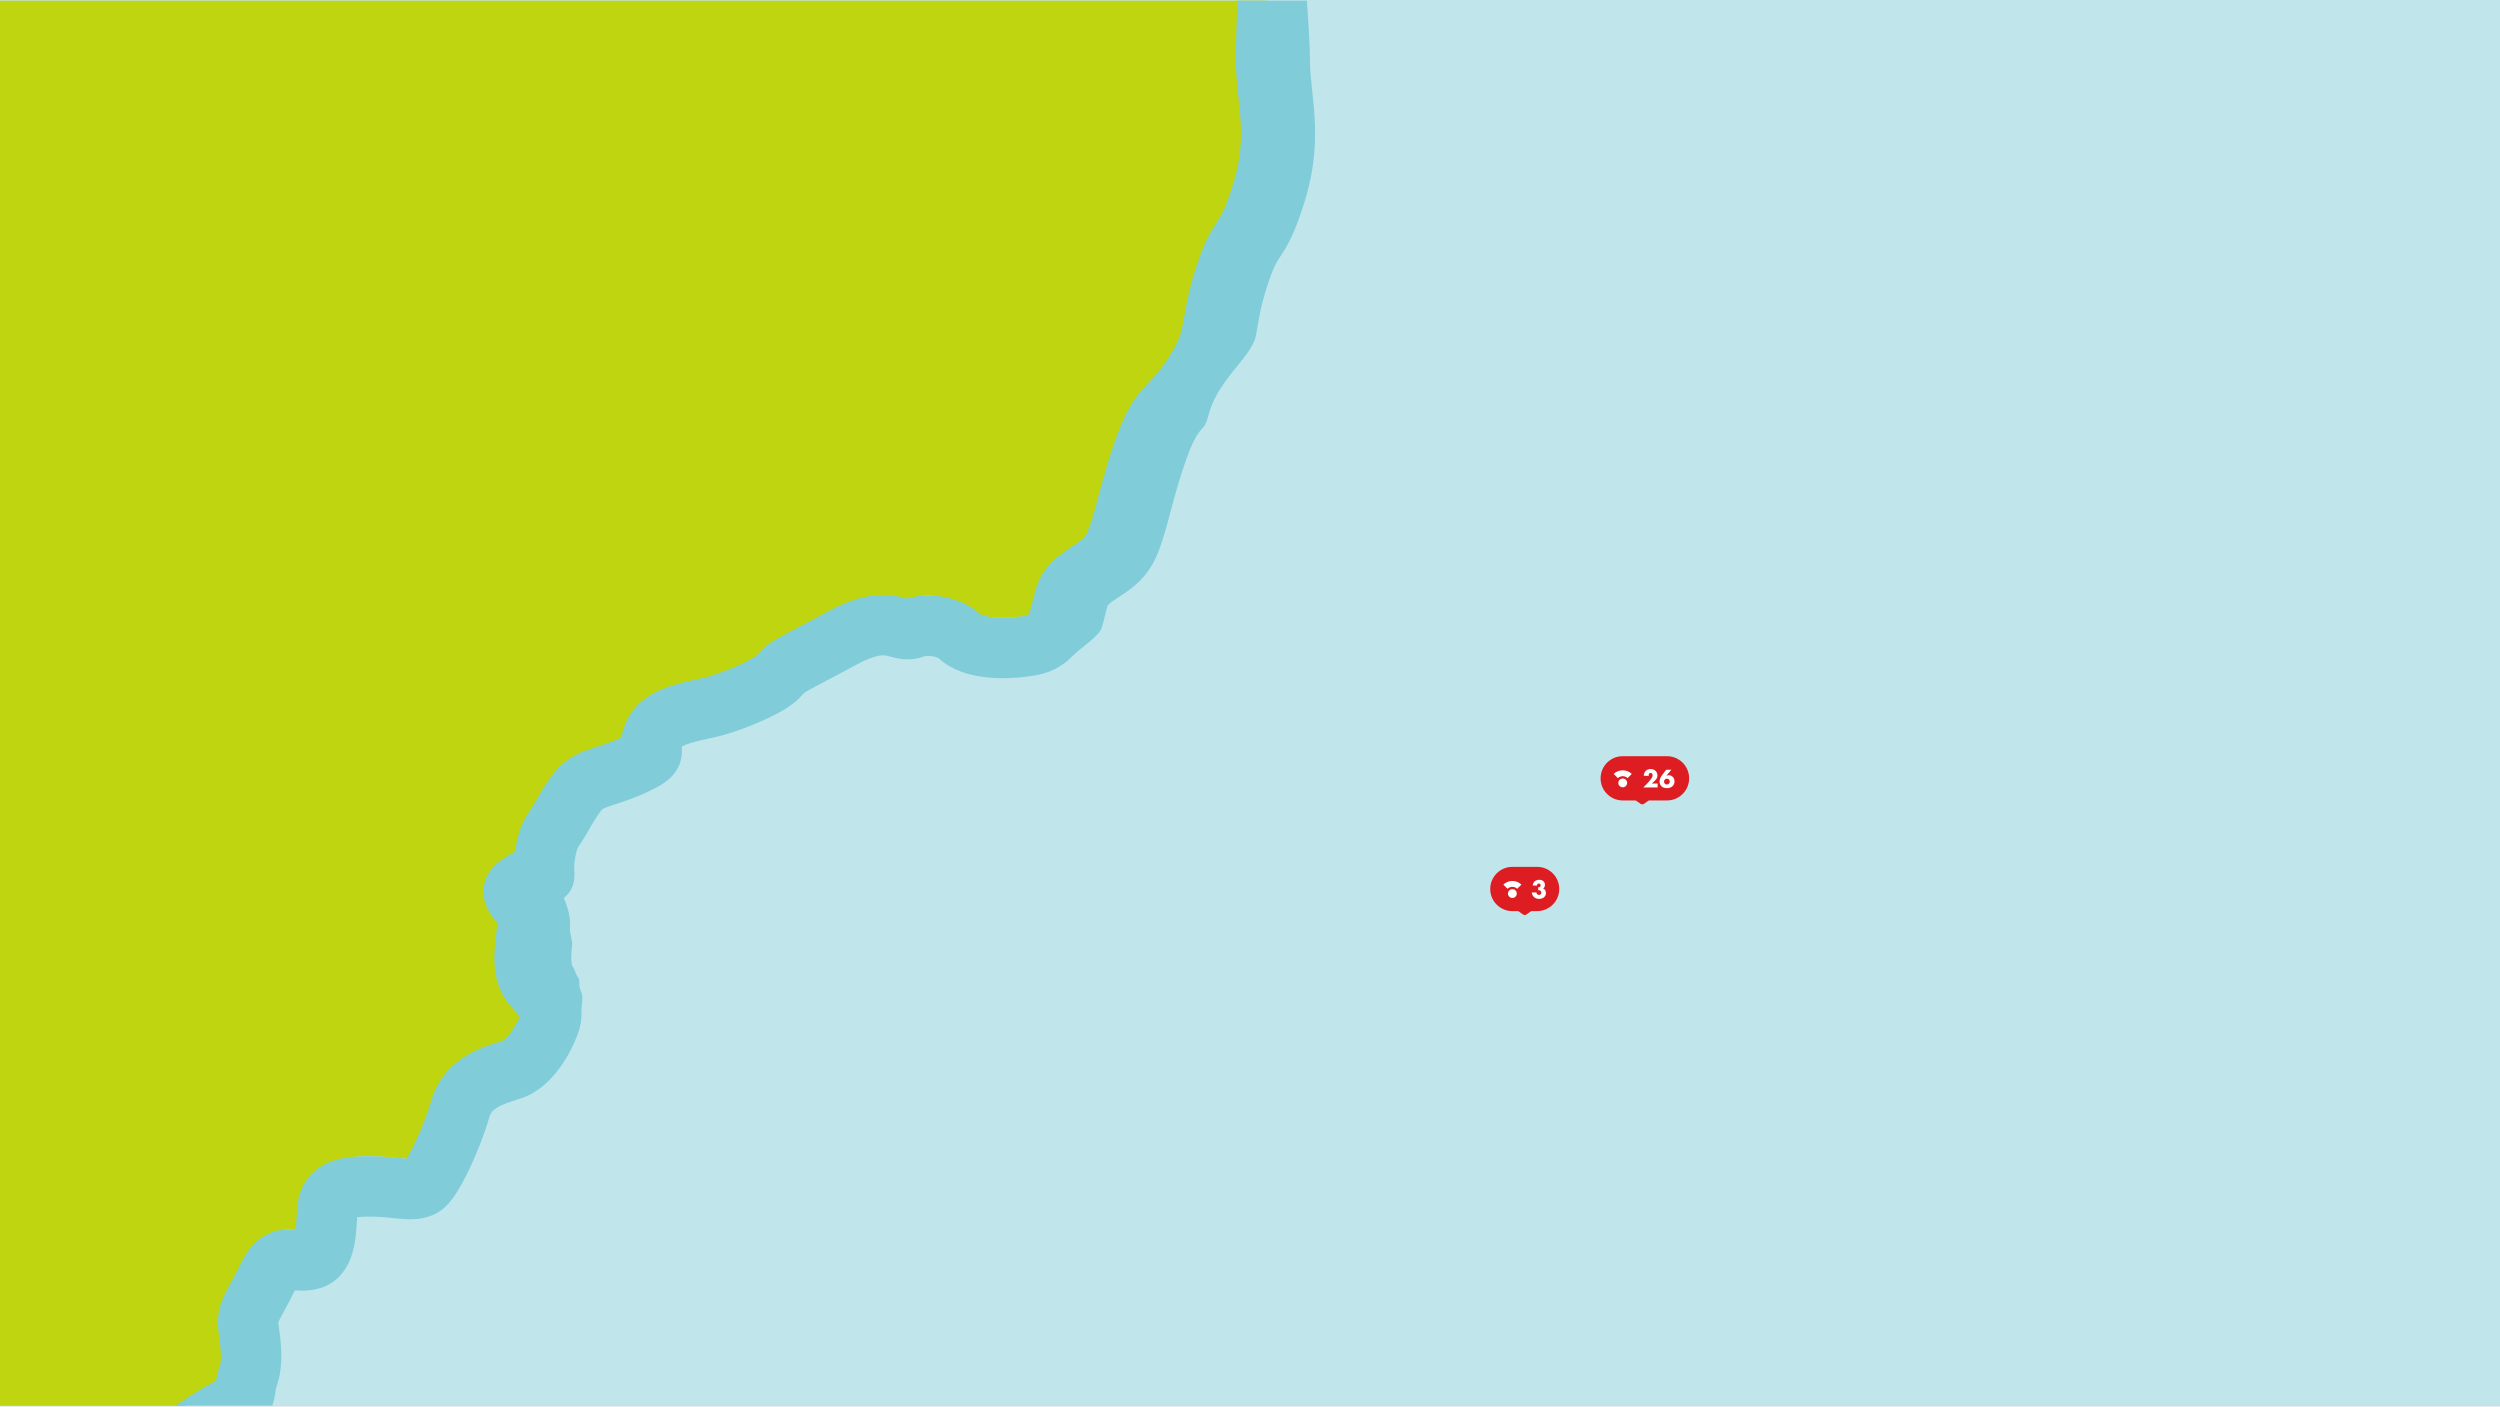
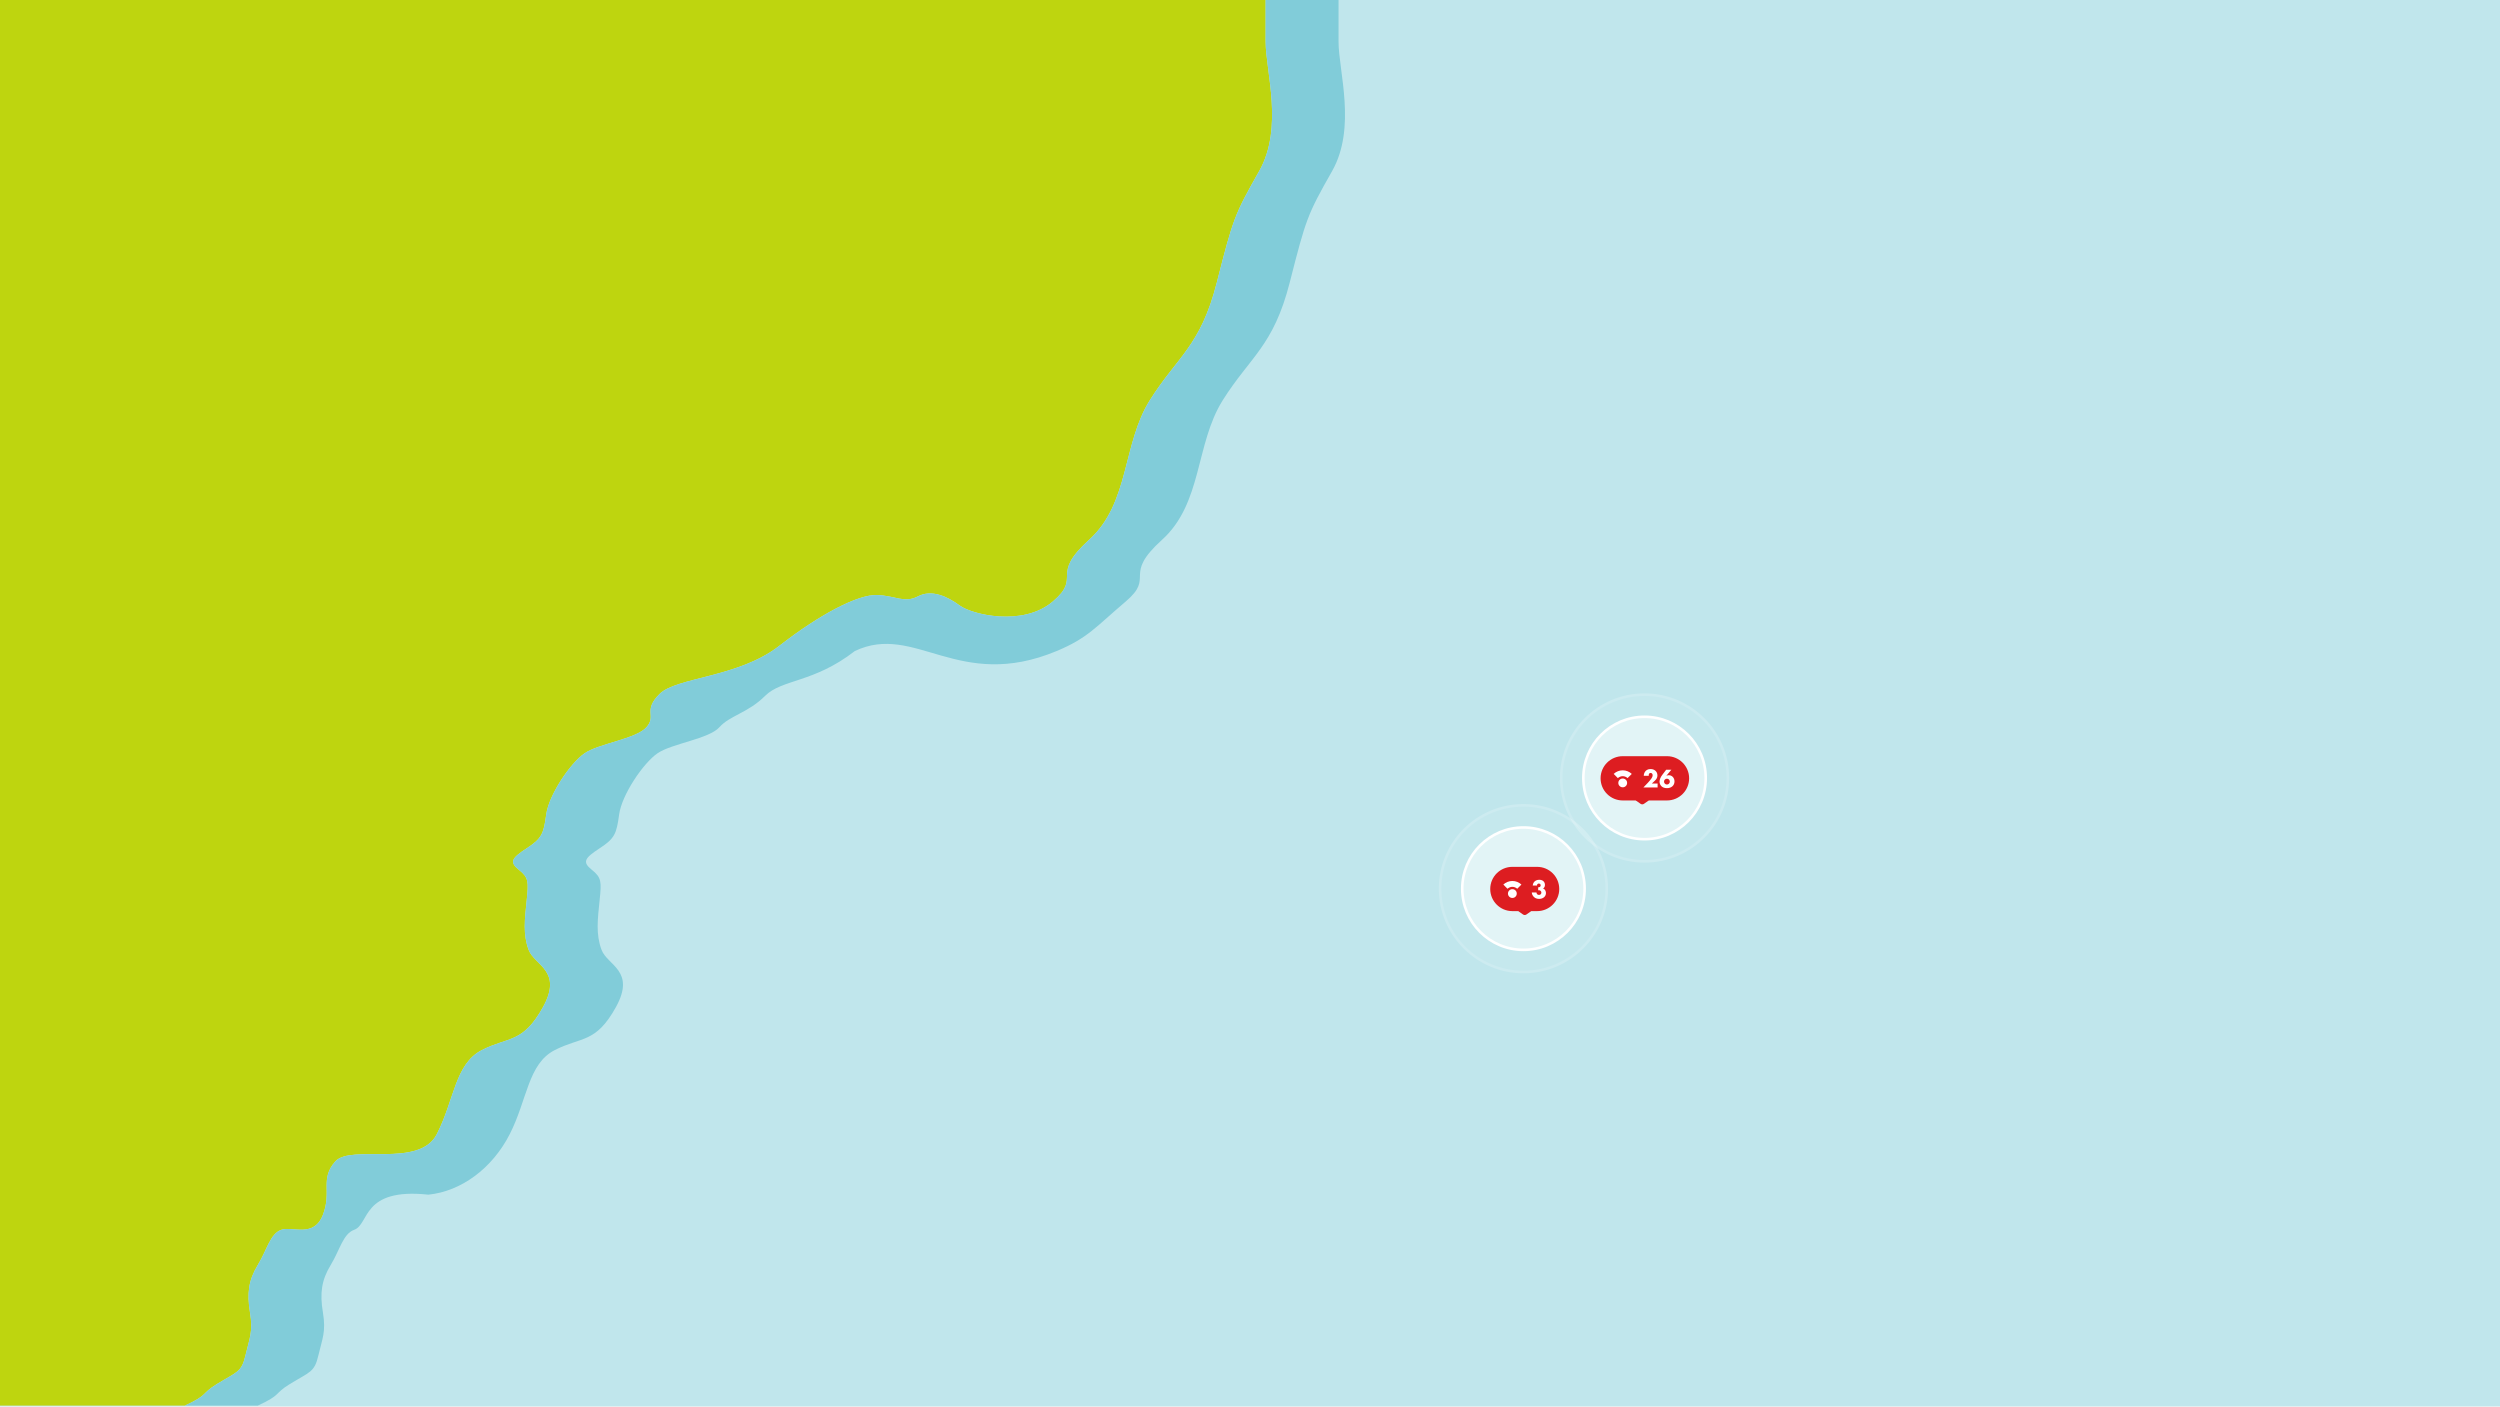
- <svg fill="none" viewBox="0 0 1920 1080">
+ <svg xmlns="http://www.w3.org/2000/svg" fill="none" viewBox="0 0 1920 1080">
  <g id="2025" class="2025" clip-path="url(#clip0_11253_187324)">
    <path fill="#C0E6EC" d="M0 0h1920v1080H0z" />
    <g id="BG" class="BG">
-       <path id="Subtract" fill="#BED50F" d="M972.745.5c-.27 8.896-.431 16.623-.431 22.322 0 30.413 10.635 57.788-3.052 101.873-13.674 44.099-16.726 27.375-28.894 65.383-12.154 38.008-4.559 44.099-22.804 72.992-18.245 28.88-25.841 22.804-38.009 56.254-12.168 33.451-15.207 56.254-22.803 74.498-7.61 18.259-21.284 19.764-33.452 31.932s-3.052 42.581-33.451 47.139c-30.414 4.557-47.14-1.52-53.231-7.611-6.077-6.077-22.804-10.635-34.972-6.077-12.168 4.572-18.245-12.153-54.735 7.61-36.49 19.764-42.582 21.284-48.659 28.88-6.091 7.61-31.933 18.258-47.14 22.816-15.206 4.557-41.047 6.078-48.658 21.284-7.596 15.206 7.61 13.687-15.193 24.335-22.817 10.634-34.971 9.116-44.115 21.283-9.115 12.154-9.115 15.207-18.245 28.88-9.115 13.701-3.039 27.374-15.193 34.984-12.168 7.596-18.258 9.129-13.687 16.711 4.557 7.61 10.649 4.573 9.116 21.298-1.52 16.725-6.077 34.97 4.571 47.138 10.635 12.154 16.712 16.725 12.154 28.879-4.558 12.167-15.192 30.426-28.88 34.984-13.701 4.558-33.451 9.116-39.543 30.413-6.077 21.283-21.284 54.734-28.894 59.292-7.597 4.571-21.284 0-39.528 0-18.246 0-31.919 1.52-33.453 16.726-1.519 15.206 0 36.488-13.687 39.527-13.674 3.052-22.293-7.595-32.444 13.688-10.124 21.282-16.201 25.855-14.696 38.008 1.52 12.169 4.103 25.859-.234 38.019-4.323 12.17 1.753 15.21-14.972 24.34-16.695 9.1-33.376 21.24-33.438 21.28H0V.5h972.745Z" class="Subtract" />
-       <path id="Subtract_2" fill="#81CCD9" d="M1003.74.5c1.23 18.431 2.32 35.343 2.32 45.503 0 6.33.56 12.74 1.33 20.15.74 7.125 1.73 15.544 2.24 24.3 1.04 17.665.25 37.7-6.95 61.939l-.71 2.358c-7.378 23.79-12.417 32.667-17.775 40.827-3.001 4.572-5.694 7.933-10.691 23.232l-.49 1.518c-5.518 17.256-6.28 26.034-8.432 37.224-2.423 12.602-16.664 24.083-27.398 41.081l-.003.004c-10.505 16.627-8.325 24.282-13.181 29.625-3.47 3.818-6.932 7.982-12.093 22.17-5.71 15.698-9.295 28.926-12.496 40.977-3.087 11.622-6.158 23.618-10.692 34.508l-.573 1.338c-5.98 13.56-14.542 21.312-22.432 26.91-8.368 5.937-10.926 6.819-14.813 10.54-.164.394-.46 1.171-.839 2.492-.495 1.72-.923 3.542-1.58 6.253-.598 2.472-1.372 5.62-2.386 8.851-2.016 6.423-16.053 15.002-23.337 22.43-7.657 7.81-17.66 12.507-29.46 14.276h-.003c-17.233 2.582-31.749 2.336-43.625.013-11.132-2.178-21.413-6.495-28.77-13.504a6.873 6.873 0 0 0-.339-.167c-.862-.4-2.183-.864-3.807-1.198-1.612-.331-3.185-.465-4.538-.418-1.032.037-1.73.17-2.127.277l-.298.093c-8.823 3.308-16.464 2.395-21.588 1.288-2.009-.435-4.495-1.117-5.367-1.341-1.282-.33-2.112-.51-2.863-.622-1.399-.21-6.954-1.195-22.008 6.959-19.58 10.604-28.357 14.908-35.522 18.886-5.78 3.21-5.79 3.735-6.073 4.089l-.003.004-.395.486c-4.136 4.971-9.597 8.623-13.452 10.969-4.546 2.766-9.693 5.371-14.743 7.687-10.084 4.624-21.351 8.805-29.996 11.396-4.855 1.455-10.358 2.616-14.663 3.555-4.736 1.033-8.76 1.946-12.387 3.056-4.13 1.264-6.208 2.349-7.163 2.941.1.976.191 2.178.192 3.382.002 3.56-.647 8.011-3.003 12.634-2.196 4.308-5.166 7.361-7.662 9.454-4.452 3.732-10.268 6.714-16.012 9.396l-.007.004-.008.003-1.193.551c-12.284 5.599-23.078 8.611-28.104 10.376-4.597 1.615-5.378 2.344-5.871 2.993l-.204.276c-3.823 5.1-5.58 8.046-7.521 11.443-2.073 3.628-4.556 8.154-9.051 14.985l-.926 1.398c-1.327 2.005-1.479 3.315-2.95 11.17-1.248 6.663 3.497 18.933-8.25 28.082 3.164 7.425 5.428 15.412 4.734 22.98-.404 4.445 2.089 9.634 1.695 13.166-.45 4.031-.711 7.228-.71 9.99.001 5.575 1.079 6.56 1.11 6.594l.001.001c1.819 2.079 2.179 5.964 4.021 8.114 2.269 2.649-.105 6.222 2.225 10.498 2.528 4.638.225 10.177.489 16.662.24 5.875-.929 11.271-2.63 16.068l-.347.951c-2.914 7.776-7.681 17.363-14.108 26.023-6.1 8.218-15.715 18.343-29.159 22.82l-.007.002-3.041.999c-6.733 2.19-11.04 3.492-15.124 5.9-3.446 2.033-5.325 4.12-6.403 7.887-3.457 12.104-9.277 26.993-15.224 39.499-2.983 6.273-6.226 12.432-9.476 17.588-1.619 2.568-3.456 5.232-5.469 7.657-1.748 2.105-4.79 5.47-9.062 8.039l.001.001c-11.141 6.704-24.007 5.44-29.714 4.949-8.23-.707-13.97-1.629-21.773-1.629-4.355 0-7.724.098-10.443.365-.1.009-.198.023-.293.033-.127 1.968-.25 4.152-.436 6.88-.296 4.353-.752 9.784-1.823 15.134-1.86 9.297-7.787 28.541-29.093 33.285-6.795 1.516-12.621 1.218-16.354.913l-.145-.013-.055.115c-2.789 5.862-5.291 10.557-7.363 14.347-2.225 4.09-3.453 6.25-4.446 8.29-.577 1.18-.792 1.78-.864 2 .004.11.016.29.05.56h-.001c1.168 9.34 5.248 29.97-1.396 48.64-.35.98-.509 1.75-.698 3.1-.08.57-.56 5.38-1.934 9.61-.208.64-.434 1.27-.672 1.88h-74.179c1.417-.97 3.03-2.07 4.801-3.25 6.551-4.37 15.541-10.11 24.748-15.13.571-.31 1.068-.59 1.499-.84.437-2.81 1.174-6.52 2.731-10.9l.005-.01.003-.01c2.013-5.65.942-12.36-.932-27.37l-.002-.01-.001-.01c-1.455-11.75 1.207-20.5 5.159-28.598 1.604-3.288 3.7-7.013 5.414-10.155 1.868-3.425 3.922-7.287 6.195-12.067l.006-.009.006-.012c3.272-6.861 7.478-13.488 13.507-18.516 6.724-5.606 13.996-7.818 20.612-8.307 2.886-.214 6.076-.051 8.42.133.201-1.675.373-3.635.531-5.956.233-3.415.49-8.624.916-12.892l.002-.02c.734-7.285 3.136-14.619 8.11-20.983 4.94-6.32 11.187-10.112 17.049-12.382 10.513-4.07 22.743-4.225 31.366-4.225 10.442.001 20.669 1.364 25.743 1.8.543.047 1.035.084 1.48.115 1.845-3.014 4.047-7.137 6.386-12.056 5.076-10.676 9.896-23.151 12.516-32.327l.002-.009c10.115-35.366 44.847-42.825 54.513-46.038.072-.03.745-.318 1.958-1.349 1.339-1.137 2.92-2.83 4.61-5.108 2.857-3.849 5.286-8.368 6.971-12.301l-.071-.086a204.975 204.975 0 0 0-2.928-3.314c-1.144-1.278-2.502-2.79-3.938-4.432-10.622-12.137-12.586-26.368-12.588-37.127-.002-9.275 1.803-21.411 2.343-27.097a39.361 39.361 0 0 1-5.851-7.51l-.424-.718c-2.169-3.762-5.025-10.103-4.317-18.053.822-9.233 5.901-15.331 9.443-18.599 3.189-2.942 6.865-5.167 8.973-6.435 2.149-1.293 3.724-2.195 5.61-3.335.061-.291.13-.631.204-1.023.8-4.27 2.174-16.675 9.943-28.352l.021-.032c4.04-6.052 5.93-9.524 8.279-13.636 2.618-4.581 5.418-9.237 10.7-16.28l.007-.008.006-.008c8.591-11.433 18.973-16.071 27.784-19.166 8.822-3.098 14.95-4.509 24.875-9.116.628-4.445 2.063-9.007 4.442-13.77l.005-.007.003-.008c8.396-16.776 25.247-23.314 35.432-26.431 5.685-1.74 11.451-3.012 16.074-4.02 5.055-1.103 8.484-1.844 11.232-2.667 6.562-1.967 15.82-5.387 23.98-9.129 4.073-1.868 7.481-3.637 9.968-5.151 1.381-.84 2.101-1.377 2.371-1.582 5.606-6.761 11.526-10.662 19.146-14.892 6.523-3.622 19.036-9.96 35.947-19.12 21.435-11.609 37.165-14.114 50.971-12.044 3.048.457 5.639 1.083 7.541 1.572.954.245 1.593.417 2.073.544 10.451-3.181 21.138-2.703 29.638-.954 8.623 1.774 18.995 5.695 26.446 12.877.307.164 2.019 1.118 6.029 1.903 5.613 1.098 14.666 1.612 27.845-.363 2.009-.302 2.919-.711 3.239-.903.127-.156.761-1.032 1.637-3.823.507-1.615.969-3.433 1.559-5.873.533-2.201 1.246-5.24 2.083-8.153 1.601-5.571 4.628-14.504 11.975-21.851 7.897-7.897 18.451-14.095 21.413-16.196 3.41-2.419 5.19-4.16 6.728-7.557l.304-.702c3.061-7.353 5.307-15.88 8.679-28.578 3.26-12.274 7.278-27.175 13.735-44.927 7.007-19.261 13.429-28.785 21.36-37.511 6.34-6.975 10.812-10.711 18.122-22.076l.717-1.124c7.508-11.891 9.14-17.904 10.518-25.071 1.65-8.58 3.167-21.852 9.802-42.6l.002-.006c6.853-21.406 11.695-28.621 16.583-36.066 2.628-4.003 5.952-8.813 12.247-29.114l.003-.01c5.831-18.782 6.482-33.754 5.656-47.83-.434-7.399-1.249-14.282-2.074-22.22-.796-7.653-1.572-16.07-1.572-24.945 0-10.364.51-27.141 1.248-45.503h53.355Z" class="Subtract" />
+       <path id="Vector 20" fill="#BED50F" d="M0 0h972v32c0 22.5 14 66-5 99.5S947 168 934.5 217 904 274 883 307.5s-15.5 79-46.5 107-5 28-28 47.5-62 10-71.5 3-21.5-12.5-32-7-17-.5-31.5-1-43.5 14.5-75 39-79 24-92 37-2 16.5-10 25.5-36.5 12.5-47.5 20-27.5 32-29.5 47-3.5 18.5-15 26-13.5 10.5-6 16.5 7.5 9 6 23.5-3 26 1.5 38 26.5 16 11 44-26.5 22.5-47 33-21 38-34.5 64.5-66 7.5-78 21-2.5 23-9.5 41-23.5 8.5-32 11.5-11 15.5-18 27-8.5 21.5-6 36.5-.5 20-3.5 33-6.5 12.5-22 22c-12.4 7.6-6 8-24.5 16.5H0V0Z" class="Vector 20" />
+       <path id="Subtract" fill="#81CCD9" d="M1028 32c0 22.5 14 66-5 99.5s-20 36.5-32.5 85.5-30.5 57-51.5 90.5-15.5 79-46.5 107-5 28-28 47.5-29 28-53 38c-75.5 31.458-108.664-22.029-155 0-31.5 24.5-56 21.5-69 34.5s-27 15-35 24-36.5 12.5-47.5 20-27.5 32-29.5 47-3.5 18.5-15 26-13.5 10.5-6 16.5 7.5 9 6 23.5-3 26 1.5 38 26.5 16 11 44-26.5 22.5-47 33-21 38-34.5 64.5-37.5 44-62.5 46.5c-51.5-5.5-45.06 22.786-57 27-8.5 3-11 15.5-18 27s-8.5 21.5-6 36.5-.5 20-3.5 33-6.5 12.5-22 22c-12.4 7.6-6 8-24.5 16.5h-56c18.5-8.5 12.1-8.9 24.5-16.5 15.5-9.5 19-9 22-22s6-18 3.5-33-1-25 6-36.5 9.5-24 18-27 25 6.5 32-11.5-2.5-27.5 9.5-41 64.5 5.5 78-21 14-54 34.5-64.5 31.5-5 47-33-6.5-32-11-44-3-23.5-1.5-38 1.5-17.5-6-23.5-5.5-9 6-16.5 13-11 15-26 18.5-39.5 29.5-47 39.5-11 47.5-20-3-12.5 10-25.5 60.5-12.5 92-37 60.5-39.5 75-39 21 6.5 31.5 1 22.5 0 32 7 48.5 16.5 71.5-3-3-19.5 28-47.5S862 341 883 307.5s39-41.5 51.5-90.5 13.5-52 32.5-85.5 5-77 5-99.5V0h56v32Z" class="Subtract" />
+     </g>
+     <g id="Cluster_Active-RedPin_1" class="Cluster_Active-RedPin">
+       <circle id="Ellipse 54" cx="1263" cy="597.5" r="64" fill="#fff" fill-opacity=".4" stroke="#fff" stroke-width="2" class="Ellipse 54" opacity=".2" />
+       <circle id="Ellipse 55" cx="1263" cy="597.5" r="47" fill="#fff" fill-opacity=".5" stroke="#fff" stroke-width="2" class="Ellipse 55" />
+     </g>
+     <g id="Cluster_Active-RedPin_2" class="Cluster_Active-RedPin">
+       <circle id="Ellipse 54_2" cx="1170" cy="682.5" r="64" fill="#fff" fill-opacity=".4" stroke="#fff" stroke-width="2" class="Ellipse 54" opacity=".2" />
+       <circle id="Ellipse 55_2" cx="1170" cy="682.5" r="47" fill="#fff" fill-opacity=".5" stroke="#fff" stroke-width="2" class="Ellipse 55" />
    </g>
    <g id="RedPin_1-BaciaPelotas" class="RedPin_1-BaciaPelotas">
      <path id="Rectangle 2" fill="#DD1D21" d="M1261.26 611.749h3.11c2 0 2.86 2.318 1.27 3.426l-3.11 2.179c-.75.523-1.79.523-2.54 0l-3.12-2.179c-1.58-1.108-.72-3.426 1.27-3.426h3.12Z" class="Rectangle 2" />
      <g id="Frame 2" class="Frame 2">
        <rect width="68" height="34" x="1229.25" y="580.75" fill="#DD1D21" rx="17" />
        <g id="compass_calibration_24dp_E3E3E3_FILL1_wght300_GRAD0_opsz24 1" class="compass_calibration_24dp_E3E3E3_FILL1_wght300_GRAD0_opsz24 1">
          <path id="Vector" fill="#fff" d="M1246.25 604.648c-.94 0-1.73-.329-2.39-.985a3.248 3.248 0 0 1-.99-2.39c0-.937.33-1.733.99-2.39a3.253 3.253 0 0 1 2.39-.985c.94 0 1.73.328 2.39.985.66.657.98 1.453.98 2.39 0 .936-.32 1.733-.98 2.39-.66.656-1.45.985-2.39.985Zm-3.74-7.056-3.21-3.231a10.148 10.148 0 0 1 13.9 0l-3.22 3.231a5.579 5.579 0 0 0-1.73-1.097 5.294 5.294 0 0 0-2-.386c-.7 0-1.37.129-2 .386-.64.257-1.22.623-1.74 1.097Z" class="Vector" />
        </g>
        <path id="20" fill="#fff" d="M1273.04 601.762v2.988h-10.89l3.44-3.6c.99-1.044 2.18-2.502 2.83-3.456.54-.792.82-1.638.82-2.34 0-.972-.7-1.746-1.56-1.746-.87 0-1.46.684-1.46 1.656 0 .144.02.288.05.576h-3.87c0-.954.22-1.818.69-2.7.86-1.638 2.48-2.52 4.55-2.52 3.08 0 5.26 2.034 5.26 4.878 0 1.584-.61 2.826-2.02 4.14l-2.27 2.124h4.43Zm10.55-10.584-3.83 4.626c.79-.324 1.24-.432 1.89-.432 2.48 0 4.37 2.052 4.37 4.752 0 3.078-2.36 5.184-5.81 5.184-1.82 0-3.3-.54-4.29-1.548-.88-.936-1.4-2.16-1.4-3.438 0-1.53.77-3.492 2.07-5.148l3.01-3.996h3.99Zm-3.38 6.858c-1.24 0-2.25.99-2.25 2.232 0 1.242 1.01 2.25 2.25 2.25 1.19 0 2.21-1.008 2.21-2.214 0-1.278-.97-2.268-2.21-2.268Z" class="20" />
      </g>
    </g>
    <g id="RedPin_2-BaciaPelotas" class="RedPin_2-BaciaPelotas">
      <g id="Header" class="Header">
        <rect width="53" height="34" x="1144.5" y="665.742" fill="#DD1D21" rx="17" />
        <g id="IconContainer" class="IconContainer">
          <path id="Icon" fill="#fff" d="M1161.5 689.632c-.94 0-1.73-.328-2.39-.985a3.246 3.246 0 0 1-.99-2.39c0-.936.33-1.733.99-2.39a3.257 3.257 0 0 1 2.39-.985c.94 0 1.73.329 2.39.985.66.657.98 1.454.98 2.39 0 .937-.32 1.733-.98 2.39-.66.657-1.45.985-2.39.985Zm-3.74-7.056-3.21-3.23a10.133 10.133 0 0 1 6.95-2.752c1.3 0 2.54.237 3.74.712 1.19.475 2.26 1.155 3.21 2.04l-3.22 3.23a5.597 5.597 0 0 0-1.73-1.097 5.293 5.293 0 0 0-2-.385c-.7 0-1.37.128-2 .385-.64.258-1.22.623-1.74 1.097Z" class="Icon" />
        </g>
        <path id="Number" fill="#fff" d="m1181.33 681.408.38.018c.91 0 1.53-.612 1.53-1.53 0-.774-.6-1.332-1.41-1.332-.88 0-1.4.558-1.42 1.53h-3.28c.13-.99.31-1.566.69-2.214.81-1.404 2.41-2.214 4.32-2.214 2.63 0 4.37 1.548 4.37 3.906 0 1.296-.45 2.178-1.46 2.826.62.198.9.396 1.28.81.6.72.96 1.674.96 2.664 0 2.628-2.2 4.482-5.31 4.482-2.18 0-3.84-.9-4.86-2.646-.49-.828-.69-1.458-.71-2.304h3.6c.09 1.206.78 1.89 1.95 1.89 1.04 0 1.82-.738 1.82-1.764a1.85 1.85 0 0 0-1.86-1.836c-.2 0-.32.036-.59.108v-2.394Z" class="Number" />
      </g>
      <path id="pin" fill="#DD1D21" d="M1171 696.734h3.12c1.99 0 2.85 2.317 1.26 3.426l-3.11 2.178c-.75.523-1.79.523-2.54 0l-3.11-2.178c-1.59-1.109-.73-3.426 1.26-3.426h3.12Z" class="pin" />
    </g>
  </g>
  <defs>
    <clipPath id="clip0_11253_187324" class="clip0_11253">
      <path fill="#fff" d="M0 0h1920v1080H0z" />
    </clipPath>
  </defs>
</svg>
